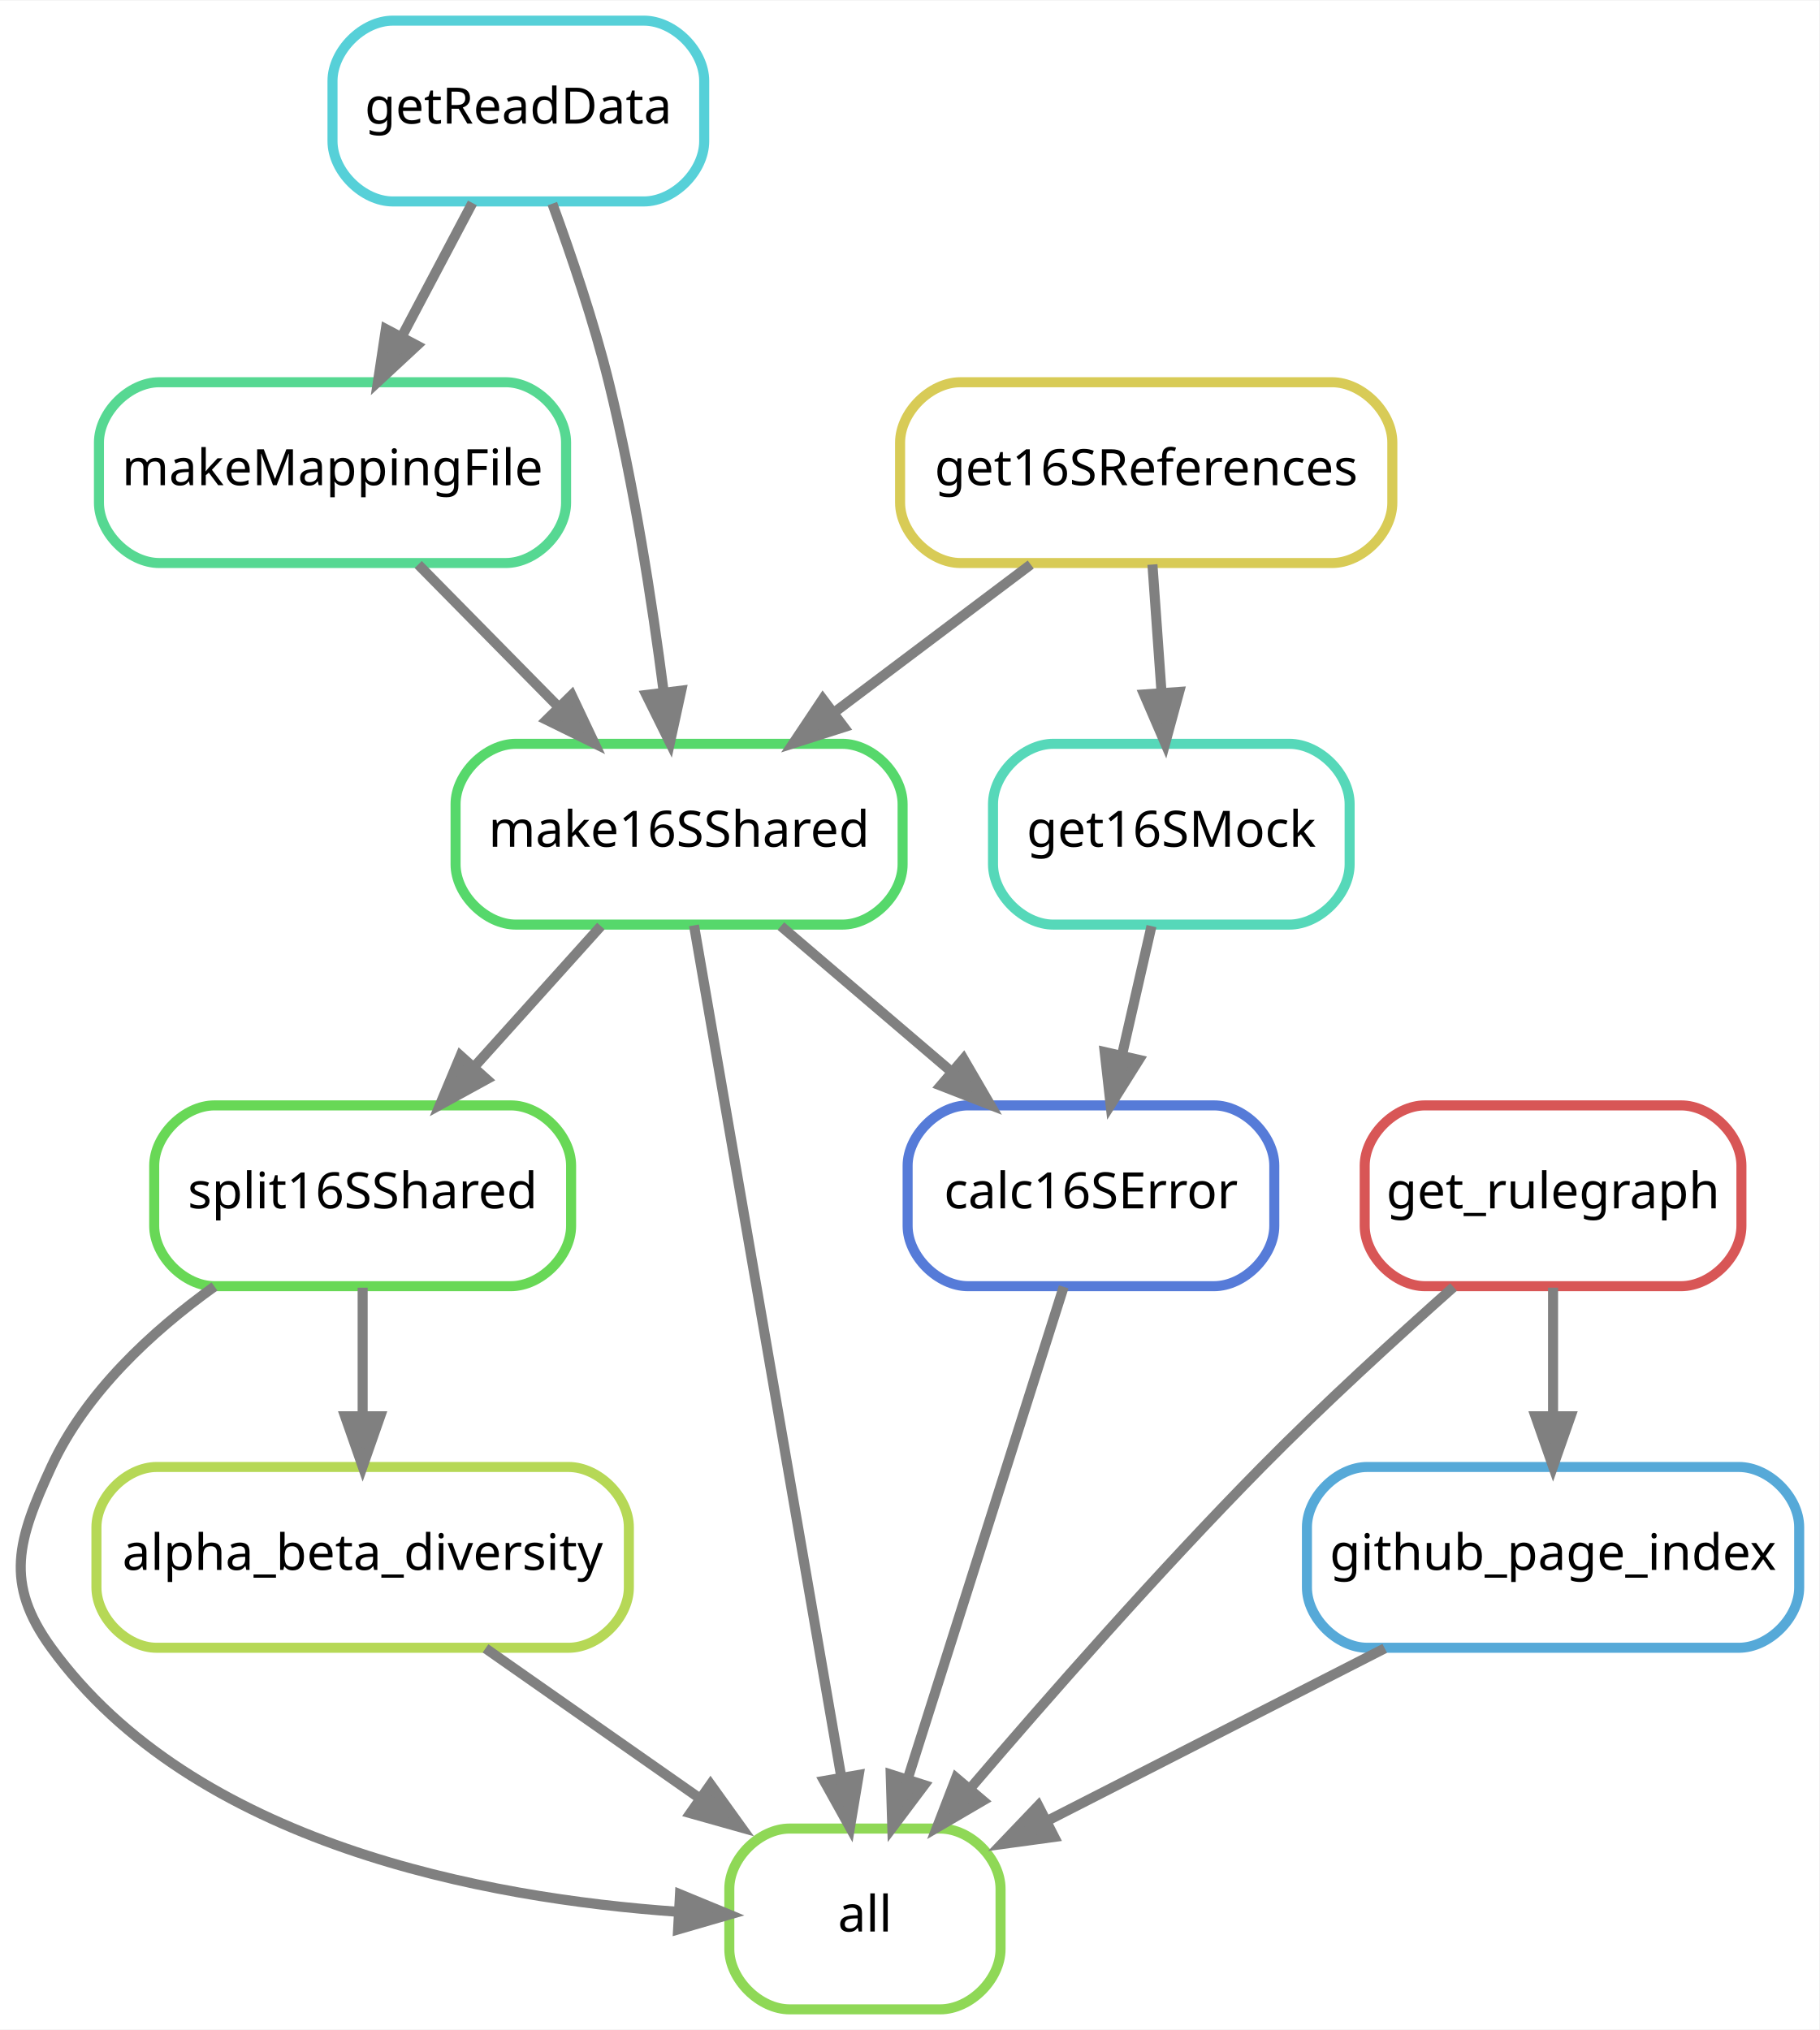
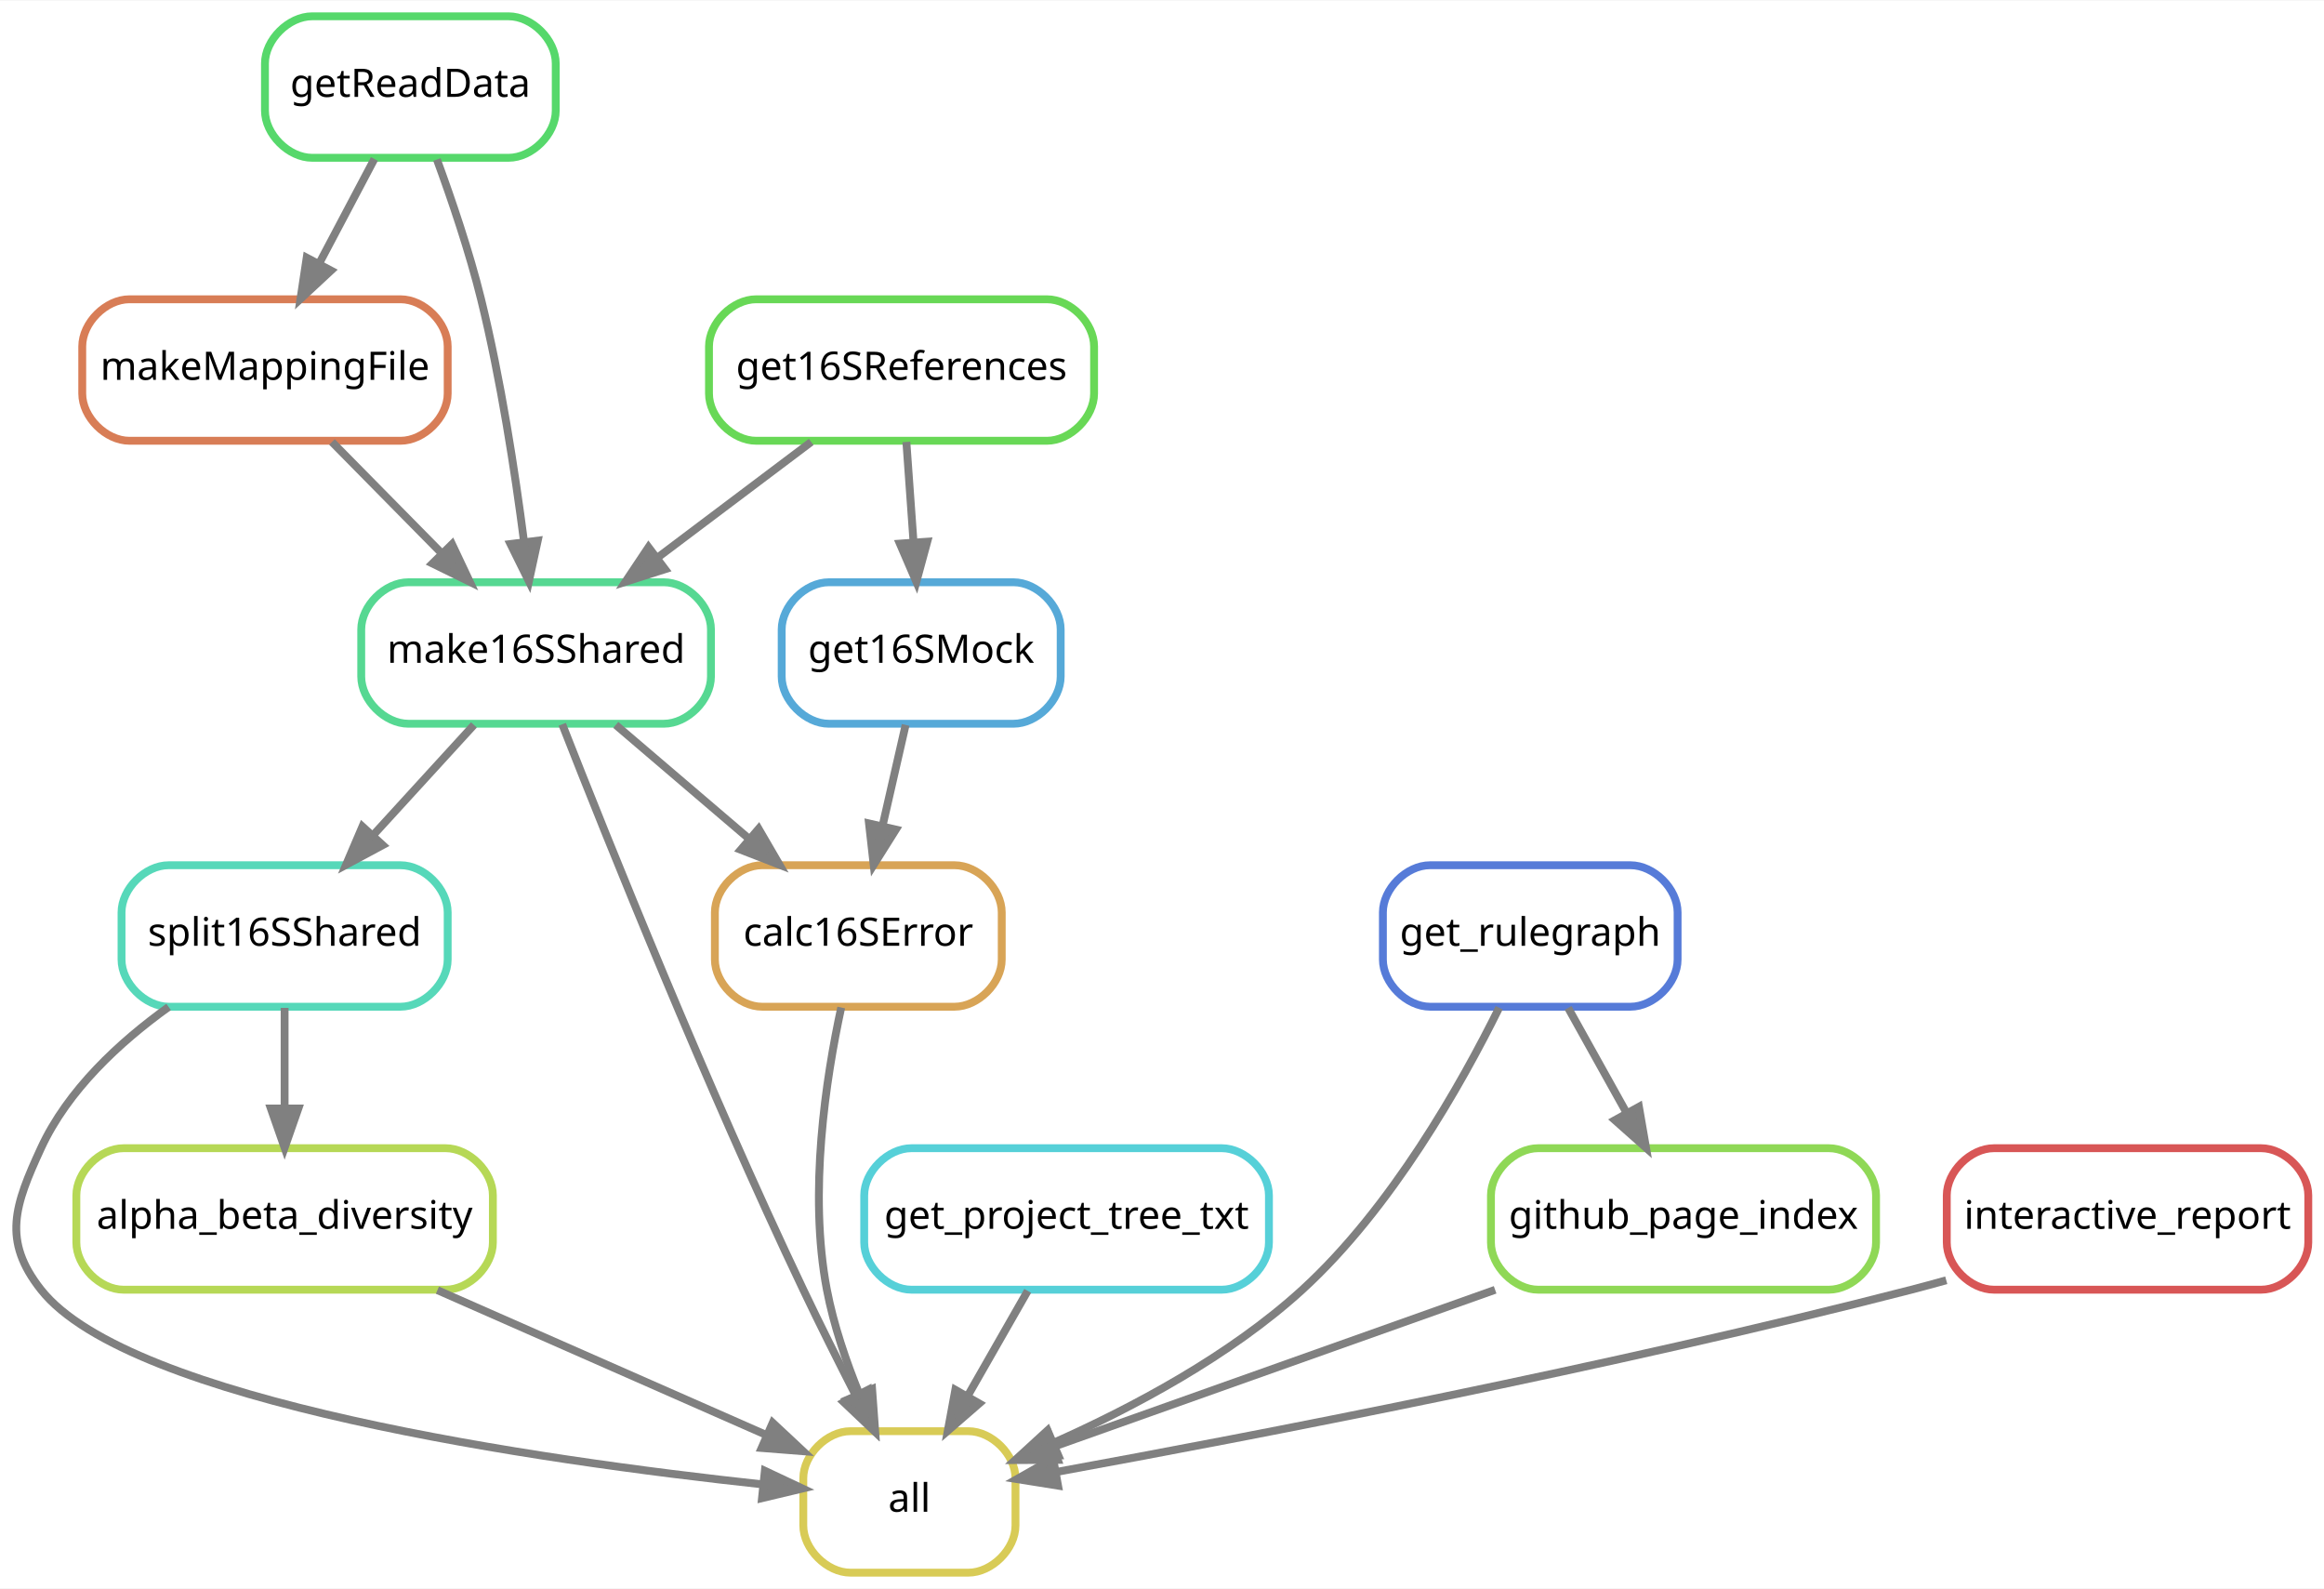
- <svg xmlns="http://www.w3.org/2000/svg" width="362pt" height="404pt" viewBox="0.00 0.00 362.20 404.00">
+ <svg xmlns="http://www.w3.org/2000/svg" width="591pt" height="404pt" viewBox="0.00 0.00 591.43 404.00">
  <g id="graph0" class="graph" transform="scale(1 1) rotate(0) translate(4 400)">
-     <polygon fill="white" stroke="none" points="-4,4 -4,-400 358.2,-400 358.2,4 -4,4" />
+     <polygon fill="white" stroke="none" points="-4,4 -4,-400 587.43,-400 587.43,4 -4,4" />
    <g id="node1" class="node">
-       <path fill="none" stroke="#8fd856" stroke-width="2" d="M183.2,-36C183.2,-36 153.2,-36 153.2,-36 147.2,-36 141.2,-30 141.2,-24 141.2,-24 141.2,-12 141.2,-12 141.2,-6 147.2,0 153.2,0 153.2,0 183.2,0 183.2,0 189.2,0 195.2,-6 195.2,-12 195.2,-12 195.2,-24 195.2,-24 195.2,-30 189.2,-36 183.2,-36" />
-       <text text-anchor="middle" x="168.2" y="-15.5" font-family="sans" font-size="10.00">all</text>
+       <path fill="none" stroke="#d8cb56" stroke-width="2" d="M242.43,-36C242.43,-36 212.43,-36 212.43,-36 206.43,-36 200.43,-30 200.43,-24 200.43,-24 200.43,-12 200.43,-12 200.43,-6 206.43,0 212.43,0 212.43,0 242.43,0 242.43,0 248.43,0 254.43,-6 254.43,-12 254.43,-12 254.43,-24 254.43,-24 254.43,-30 248.43,-36 242.43,-36" />
+       <text text-anchor="middle" x="227.43" y="-15.5" font-family="sans" font-size="10.00">all</text>
    </g>
    <g id="node2" class="node">
-       <path fill="none" stroke="#567bd8" stroke-width="2" d="M237.7,-180C237.7,-180 188.7,-180 188.7,-180 182.7,-180 176.7,-174 176.7,-168 176.7,-168 176.7,-156 176.7,-156 176.7,-150 182.7,-144 188.7,-144 188.7,-144 237.7,-144 237.7,-144 243.7,-144 249.7,-150 249.7,-156 249.7,-156 249.7,-168 249.7,-168 249.7,-174 243.7,-180 237.7,-180" />
-       <text text-anchor="middle" x="213.2" y="-159.5" font-family="sans" font-size="10.00">calc16SError</text>
+       <path fill="none" stroke="#d8a456" stroke-width="2" d="M238.93,-180C238.93,-180 189.93,-180 189.93,-180 183.93,-180 177.93,-174 177.93,-168 177.93,-168 177.93,-156 177.93,-156 177.93,-150 183.93,-144 189.93,-144 189.93,-144 238.93,-144 238.93,-144 244.93,-144 250.93,-150 250.93,-156 250.93,-156 250.93,-168 250.93,-168 250.93,-174 244.93,-180 238.93,-180" />
+       <text text-anchor="middle" x="214.43" y="-159.5" font-family="sans" font-size="10.00">calc16SError</text>
+     </g>
+     <g id="edge2" class="edge">
+       <path fill="none" stroke="grey" stroke-width="2" d="M210.08,-143.8C206.17,-125.77 201.71,-96.69 206.43,-72 208.13,-63.06 211.33,-53.7 214.72,-45.37" />
+       <polygon fill="grey" stroke="grey" stroke-width="2" points="217.94,-46.73 218.71,-36.17 211.52,-43.95 217.94,-46.73" />
+     </g>
+     <g id="node3" class="node">
+       <path fill="none" stroke="#56d892" stroke-width="2" d="M164.93,-252C164.93,-252 99.93,-252 99.93,-252 93.93,-252 87.93,-246 87.93,-240 87.93,-240 87.93,-228 87.93,-228 87.93,-222 93.93,-216 99.93,-216 99.93,-216 164.93,-216 164.93,-216 170.93,-216 176.93,-222 176.93,-228 176.93,-228 176.93,-240 176.93,-240 176.93,-246 170.93,-252 164.93,-252" />
+       <text text-anchor="middle" x="132.43" y="-231.5" font-family="sans" font-size="10.00">make16SShared</text>
+     </g>
+     <g id="edge6" class="edge">
+       <path fill="none" stroke="grey" stroke-width="2" d="M139.08,-215.86C150.72,-186.19 175.89,-123.5 200.43,-72 204.62,-63.19 209.4,-53.67 213.75,-45.16" />
+       <polygon fill="grey" stroke="grey" stroke-width="2" points="216.97,-46.56 218.44,-36.07 210.75,-43.36 216.97,-46.56" />
+     </g>
+     <g id="edge9" class="edge">
+       <path fill="none" stroke="grey" stroke-width="2" d="M152.7,-215.7C162.92,-206.97 175.49,-196.24 186.6,-186.75" />
+       <polygon fill="grey" stroke="grey" stroke-width="2" points="189.06,-189.26 194.39,-180.1 184.51,-183.94 189.06,-189.26" />
+     </g>
+     <g id="node8" class="node">
+       <path fill="none" stroke="#56d8b9" stroke-width="2" d="M97.93,-180C97.93,-180 38.93,-180 38.93,-180 32.93,-180 26.93,-174 26.93,-168 26.93,-168 26.93,-156 26.93,-156 26.93,-150 32.93,-144 38.93,-144 38.93,-144 97.93,-144 97.93,-144 103.93,-144 109.93,-150 109.93,-156 109.93,-156 109.93,-168 109.93,-168 109.93,-174 103.93,-180 97.93,-180" />
+       <text text-anchor="middle" x="68.43" y="-159.5" font-family="sans" font-size="10.00">split16SShared</text>
+     </g>
+     <g id="edge16" class="edge">
+       <path fill="none" stroke="grey" stroke-width="2" d="M116.61,-215.7C108.86,-207.22 99.39,-196.86 90.9,-187.58" />
+       <polygon fill="grey" stroke="grey" stroke-width="2" points="93.4,-185.12 84.06,-180.1 88.23,-189.85 93.4,-185.12" />
+     </g>
+     <g id="node4" class="node">
+       <path fill="none" stroke="#d87d56" stroke-width="2" d="M97.93,-324C97.93,-324 28.93,-324 28.93,-324 22.93,-324 16.93,-318 16.93,-312 16.93,-312 16.93,-300 16.93,-300 16.93,-294 22.93,-288 28.93,-288 28.93,-288 97.93,-288 97.93,-288 103.93,-288 109.93,-294 109.93,-300 109.93,-300 109.93,-312 109.93,-312 109.93,-318 103.93,-324 97.93,-324" />
+       <text text-anchor="middle" x="63.43" y="-303.5" font-family="sans" font-size="10.00">makeMappingFile</text>
+     </g>
+     <g id="edge11" class="edge">
+       <path fill="none" stroke="grey" stroke-width="2" d="M80.48,-287.7C88.92,-279.14 99.25,-268.66 108.47,-259.3" />
+       <polygon fill="grey" stroke="grey" stroke-width="2" points="111.04,-261.68 115.57,-252.1 106.05,-256.77 111.04,-261.68" />
+     </g>
+     <g id="node5" class="node">
+       <path fill="none" stroke="#56d86b" stroke-width="2" d="M125.43,-396C125.43,-396 75.43,-396 75.43,-396 69.43,-396 63.43,-390 63.43,-384 63.43,-384 63.43,-372 63.43,-372 63.43,-366 69.43,-360 75.43,-360 75.43,-360 125.43,-360 125.43,-360 131.43,-360 137.43,-366 137.43,-372 137.43,-372 137.43,-384 137.43,-384 137.43,-390 131.43,-396 125.43,-396" />
+       <text text-anchor="middle" x="100.43" y="-375.5" font-family="sans" font-size="10.00">getReadData</text>
+     </g>
+     <g id="edge13" class="edge">
+       <path fill="none" stroke="grey" stroke-width="2" d="M107.19,-359.56C110.95,-349.33 115.45,-336.08 118.43,-324 123.45,-303.63 127.05,-280.16 129.34,-262.45" />
+       <polygon fill="grey" stroke="grey" stroke-width="2" points="132.85,-262.59 130.6,-252.24 125.91,-261.73 132.85,-262.59" />
+     </g>
+     <g id="edge14" class="edge">
+       <path fill="none" stroke="grey" stroke-width="2" d="M91.28,-359.7C87.02,-351.64 81.87,-341.89 77.16,-332.98" />
+       <polygon fill="grey" stroke="grey" stroke-width="2" points="80.23,-331.31 72.47,-324.1 74.05,-334.58 80.23,-331.31" />
+     </g>
+     <g id="node6" class="node">
+       <path fill="none" stroke="#68d856" stroke-width="2" d="M262.43,-324C262.43,-324 188.43,-324 188.43,-324 182.43,-324 176.43,-318 176.43,-312 176.43,-312 176.43,-300 176.43,-300 176.43,-294 182.43,-288 188.43,-288 188.43,-288 262.43,-288 262.43,-288 268.43,-288 274.43,-294 274.43,-300 274.43,-300 274.43,-312 274.43,-312 274.43,-318 268.43,-324 262.43,-324" />
+       <text text-anchor="middle" x="225.43" y="-303.5" font-family="sans" font-size="10.00">get16SReferences</text>
+     </g>
+     <g id="edge12" class="edge">
+       <path fill="none" stroke="grey" stroke-width="2" d="M202.44,-287.7C190.61,-278.8 176.03,-267.82 163.25,-258.2" />
+       <polygon fill="grey" stroke="grey" stroke-width="2" points="165.25,-255.32 155.15,-252.1 161.04,-260.91 165.25,-255.32" />
+     </g>
+     <g id="node7" class="node">
+       <path fill="none" stroke="#56a9d8" stroke-width="2" d="M253.93,-252C253.93,-252 206.93,-252 206.93,-252 200.93,-252 194.93,-246 194.93,-240 194.93,-240 194.93,-228 194.93,-228 194.93,-222 200.93,-216 206.93,-216 206.93,-216 253.93,-216 253.93,-216 259.93,-216 265.93,-222 265.93,-228 265.93,-228 265.93,-240 265.93,-240 265.93,-246 259.93,-252 253.93,-252" />
+       <text text-anchor="middle" x="230.43" y="-231.5" font-family="sans" font-size="10.00">get16SMock</text>
+     </g>
+     <g id="edge15" class="edge">
+       <path fill="none" stroke="grey" stroke-width="2" d="M226.66,-287.7C227.21,-279.98 227.88,-270.71 228.49,-262.11" />
+       <polygon fill="grey" stroke="grey" stroke-width="2" points="231.98,-262.33 229.2,-252.1 225,-261.83 231.98,-262.33" />
+     </g>
+     <g id="edge10" class="edge">
+       <path fill="none" stroke="grey" stroke-width="2" d="M226.47,-215.7C224.71,-207.98 222.59,-198.71 220.62,-190.11" />
+       <polygon fill="grey" stroke="grey" stroke-width="2" points="223.98,-189.07 218.34,-180.1 217.15,-190.63 223.98,-189.07" />
    </g>
    <g id="edge5" class="edge">
-       <path fill="none" stroke="grey" stroke-width="2" d="M207.77,-143.87C200.07,-119.56 185.89,-74.82 176.76,-46.01" />
-       <polygon fill="grey" stroke="grey" stroke-width="2" points="180.01,-44.66 173.65,-36.19 173.33,-46.78 180.01,-44.66" />
+       <path fill="none" stroke="grey" stroke-width="2" d="M38.92,-143.94C26.44,-134.99 13.24,-122.79 6.43,-108 -0.27,-93.47 -3.48,-84.56 6.43,-72 28.91,-43.49 133.29,-28.58 190.19,-22.45" />
+       <polygon fill="grey" stroke="grey" stroke-width="2" points="190.65,-25.92 200.23,-21.41 189.92,-18.96 190.65,-25.92" />
    </g>
-     <g id="node3" class="node">
-       <path fill="none" stroke="#56d86b" stroke-width="2" d="M163.7,-252C163.7,-252 98.7,-252 98.7,-252 92.7,-252 86.7,-246 86.7,-240 86.7,-240 86.7,-228 86.7,-228 86.7,-222 92.7,-216 98.7,-216 98.7,-216 163.7,-216 163.7,-216 169.7,-216 175.7,-222 175.7,-228 175.7,-228 175.7,-240 175.7,-240 175.7,-246 169.7,-252 163.7,-252" />
-       <text text-anchor="middle" x="131.2" y="-231.5" font-family="sans" font-size="10.00">make16SShared</text>
+     <g id="node9" class="node">
+       <path fill="none" stroke="#b6d856" stroke-width="2" d="M109.43,-108C109.43,-108 27.43,-108 27.43,-108 21.43,-108 15.43,-102 15.43,-96 15.43,-96 15.43,-84 15.43,-84 15.43,-78 21.43,-72 27.43,-72 27.43,-72 109.43,-72 109.43,-72 115.43,-72 121.43,-78 121.43,-84 121.43,-84 121.43,-96 121.43,-96 121.43,-102 115.43,-108 109.43,-108" />
+       <text text-anchor="middle" x="68.43" y="-87.5" font-family="sans" font-size="10.00">alpha_beta_diversity</text>
+     </g>
+     <g id="edge17" class="edge">
+       <path fill="none" stroke="grey" stroke-width="2" d="M68.43,-143.7C68.43,-135.98 68.43,-126.71 68.43,-118.11" />
+       <polygon fill="grey" stroke="grey" stroke-width="2" points="71.93,-118.1 68.43,-108.1 64.93,-118.1 71.93,-118.1" />
+     </g>
+     <g id="edge3" class="edge">
+       <path fill="none" stroke="grey" stroke-width="2" d="M107.32,-71.88C132.92,-60.61 166.2,-45.96 191.23,-34.94" />
+       <polygon fill="grey" stroke="grey" stroke-width="2" points="192.64,-38.14 200.39,-30.9 189.82,-31.73 192.64,-38.14" />
+     </g>
+     <g id="node10" class="node">
+       <path fill="none" stroke="#56d0d8" stroke-width="2" d="M306.93,-108C306.93,-108 227.93,-108 227.93,-108 221.93,-108 215.93,-102 215.93,-96 215.93,-96 215.93,-84 215.93,-84 215.93,-78 221.93,-72 227.93,-72 227.93,-72 306.93,-72 306.93,-72 312.93,-72 318.93,-78 318.93,-84 318.93,-84 318.93,-96 318.93,-96 318.93,-102 312.93,-108 306.93,-108" />
+       <text text-anchor="middle" x="267.43" y="-87.5" font-family="sans" font-size="10.00">get_project_tree_txt</text>
+     </g>
+     <g id="edge7" class="edge">
+       <path fill="none" stroke="grey" stroke-width="2" d="M257.54,-71.7C252.94,-63.64 247.37,-53.89 242.27,-44.98" />
+       <polygon fill="grey" stroke="grey" stroke-width="2" points="245.2,-43.05 237.2,-36.1 239.12,-46.52 245.2,-43.05" />
+     </g>
+     <g id="node11" class="node">
+       <path fill="none" stroke="#567bd8" stroke-width="2" d="M410.93,-180C410.93,-180 359.93,-180 359.93,-180 353.93,-180 347.93,-174 347.93,-168 347.93,-168 347.93,-156 347.93,-156 347.93,-150 353.93,-144 359.93,-144 359.93,-144 410.93,-144 410.93,-144 416.93,-144 422.93,-150 422.93,-156 422.93,-156 422.93,-168 422.93,-168 422.93,-174 416.93,-180 410.93,-180" />
+       <text text-anchor="middle" x="385.43" y="-159.5" font-family="sans" font-size="10.00">get_rulegraph</text>
+     </g>
+     <g id="edge8" class="edge">
+       <path fill="none" stroke="grey" stroke-width="2" d="M377.52,-143.74C367.92,-124.32 350.16,-92.77 327.43,-72 309.02,-55.18 284.29,-42.01 264.03,-33.01" />
+       <polygon fill="grey" stroke="grey" stroke-width="2" points="265.35,-29.77 254.78,-29.05 262.59,-36.2 265.35,-29.77" />
+     </g>
+     <g id="node13" class="node">
+       <path fill="none" stroke="#8fd856" stroke-width="2" d="M461.43,-108C461.43,-108 387.43,-108 387.43,-108 381.43,-108 375.43,-102 375.43,-96 375.43,-96 375.43,-84 375.43,-84 375.43,-78 381.43,-72 387.43,-72 387.43,-72 461.43,-72 461.43,-72 467.43,-72 473.43,-78 473.43,-84 473.43,-84 473.43,-96 473.43,-96 473.43,-102 467.43,-108 461.43,-108" />
+       <text text-anchor="middle" x="424.43" y="-87.5" font-family="sans" font-size="10.00">github_page_index</text>
+     </g>
+     <g id="edge18" class="edge">
+       <path fill="none" stroke="grey" stroke-width="2" d="M395.07,-143.7C399.55,-135.64 404.99,-125.89 409.95,-116.98" />
+       <polygon fill="grey" stroke="grey" stroke-width="2" points="413.09,-118.54 414.9,-108.1 406.97,-115.14 413.09,-118.54" />
+     </g>
+     <g id="node12" class="node">
+       <path fill="none" stroke="#d85656" stroke-width="2" d="M571.43,-108C571.43,-108 503.43,-108 503.43,-108 497.43,-108 491.43,-102 491.43,-96 491.43,-96 491.43,-84 491.43,-84 491.43,-78 497.43,-72 503.43,-72 503.43,-72 571.43,-72 571.43,-72 577.43,-72 583.43,-78 583.43,-84 583.43,-84 583.43,-96 583.43,-96 583.43,-102 577.43,-108 571.43,-108" />
+       <text text-anchor="middle" x="537.43" y="-87.5" font-family="sans" font-size="10.00">interactive_report</text>
+     </g>
+     <g id="edge1" class="edge">
+       <path fill="none" stroke="grey" stroke-width="2" d="M491.3,-74.4C488.31,-73.56 485.33,-72.75 482.43,-72 405.78,-52.24 314.73,-34.72 264.8,-25.62" />
+       <polygon fill="grey" stroke="grey" stroke-width="2" points="265.26,-22.14 254.79,-23.81 264.01,-29.03 265.26,-22.14" />
    </g>
    <g id="edge4" class="edge">
-       <path fill="none" stroke="grey" stroke-width="2" d="M134.17,-215.85C140.58,-178.75 155.79,-90.81 163.52,-46.1" />
-       <polygon fill="grey" stroke="grey" stroke-width="2" points="166.97,-46.68 165.22,-36.23 160.07,-45.49 166.97,-46.68" />
-     </g>
-     <g id="edge8" class="edge">
-       <path fill="none" stroke="grey" stroke-width="2" d="M151.47,-215.7C161.7,-206.97 174.26,-196.24 185.38,-186.75" />
-       <polygon fill="grey" stroke="grey" stroke-width="2" points="187.83,-189.26 193.16,-180.1 183.29,-183.94 187.83,-189.26" />
-     </g>
-     <g id="node8" class="node">
-       <path fill="none" stroke="#68d856" stroke-width="2" d="M97.7,-180C97.7,-180 38.7,-180 38.7,-180 32.7,-180 26.7,-174 26.7,-168 26.7,-168 26.7,-156 26.7,-156 26.7,-150 32.7,-144 38.7,-144 38.7,-144 97.7,-144 97.7,-144 103.7,-144 109.7,-150 109.7,-156 109.7,-156 109.7,-168 109.7,-168 109.7,-174 103.7,-180 97.7,-180" />
-       <text text-anchor="middle" x="68.2" y="-159.5" font-family="sans" font-size="10.00">split16SShared</text>
-     </g>
-     <g id="edge14" class="edge">
-       <path fill="none" stroke="grey" stroke-width="2" d="M115.63,-215.7C108,-207.22 98.68,-196.86 90.33,-187.58" />
-       <polygon fill="grey" stroke="grey" stroke-width="2" points="92.89,-185.2 83.59,-180.1 87.68,-189.88 92.89,-185.2" />
-     </g>
-     <g id="node4" class="node">
-       <path fill="none" stroke="#56d892" stroke-width="2" d="M96.7,-324C96.7,-324 27.7,-324 27.7,-324 21.7,-324 15.7,-318 15.7,-312 15.7,-312 15.7,-300 15.7,-300 15.7,-294 21.7,-288 27.7,-288 27.7,-288 96.7,-288 96.7,-288 102.7,-288 108.7,-294 108.7,-300 108.7,-300 108.7,-312 108.7,-312 108.7,-318 102.7,-324 96.7,-324" />
-       <text text-anchor="middle" x="62.2" y="-303.5" font-family="sans" font-size="10.00">makeMappingFile</text>
-     </g>
-     <g id="edge10" class="edge">
-       <path fill="none" stroke="grey" stroke-width="2" d="M79.26,-287.7C87.7,-279.14 98.03,-268.66 107.24,-259.3" />
-       <polygon fill="grey" stroke="grey" stroke-width="2" points="109.81,-261.68 114.34,-252.1 104.83,-256.77 109.81,-261.68" />
-     </g>
-     <g id="node5" class="node">
-       <path fill="none" stroke="#56d0d8" stroke-width="2" d="M124.2,-396C124.2,-396 74.2,-396 74.2,-396 68.2,-396 62.2,-390 62.2,-384 62.2,-384 62.2,-372 62.2,-372 62.2,-366 68.2,-360 74.2,-360 74.2,-360 124.2,-360 124.2,-360 130.2,-360 136.2,-366 136.2,-372 136.2,-372 136.2,-384 136.2,-384 136.2,-390 130.2,-396 124.2,-396" />
-       <text text-anchor="middle" x="99.2" y="-375.5" font-family="sans" font-size="10.00">getReadData</text>
-     </g>
-     <g id="edge11" class="edge">
-       <path fill="none" stroke="grey" stroke-width="2" d="M105.97,-359.56C109.72,-349.33 114.22,-336.08 117.2,-324 122.22,-303.63 125.83,-280.16 128.12,-262.45" />
-       <polygon fill="grey" stroke="grey" stroke-width="2" points="131.63,-262.59 129.38,-252.24 124.68,-261.73 131.63,-262.59" />
-     </g>
-     <g id="edge12" class="edge">
-       <path fill="none" stroke="grey" stroke-width="2" d="M90.05,-359.7C85.8,-351.64 80.65,-341.89 75.93,-332.98" />
-       <polygon fill="grey" stroke="grey" stroke-width="2" points="79.01,-331.31 71.24,-324.1 72.82,-334.58 79.01,-331.31" />
-     </g>
-     <g id="node6" class="node">
-       <path fill="none" stroke="#d8cb56" stroke-width="2" d="M261.2,-324C261.2,-324 187.2,-324 187.2,-324 181.2,-324 175.2,-318 175.2,-312 175.2,-312 175.2,-300 175.2,-300 175.2,-294 181.2,-288 187.2,-288 187.2,-288 261.2,-288 261.2,-288 267.2,-288 273.2,-294 273.2,-300 273.2,-300 273.2,-312 273.2,-312 273.2,-318 267.2,-324 261.2,-324" />
-       <text text-anchor="middle" x="224.2" y="-303.5" font-family="sans" font-size="10.00">get16SReferences</text>
-     </g>
-     <g id="edge9" class="edge">
-       <path fill="none" stroke="grey" stroke-width="2" d="M201.21,-287.7C189.39,-278.8 174.81,-267.82 162.02,-258.2" />
-       <polygon fill="grey" stroke="grey" stroke-width="2" points="164.02,-255.32 153.93,-252.1 159.81,-260.91 164.02,-255.32" />
-     </g>
-     <g id="node7" class="node">
-       <path fill="none" stroke="#56d8b9" stroke-width="2" d="M252.7,-252C252.7,-252 205.7,-252 205.7,-252 199.7,-252 193.7,-246 193.7,-240 193.7,-240 193.7,-228 193.7,-228 193.7,-222 199.7,-216 205.7,-216 205.7,-216 252.7,-216 252.7,-216 258.7,-216 264.7,-222 264.7,-228 264.7,-228 264.7,-240 264.7,-240 264.7,-246 258.7,-252 252.7,-252" />
-       <text text-anchor="middle" x="229.2" y="-231.5" font-family="sans" font-size="10.00">get16SMock</text>
-     </g>
-     <g id="edge13" class="edge">
-       <path fill="none" stroke="grey" stroke-width="2" d="M225.44,-287.7C225.99,-279.98 226.65,-270.71 227.26,-262.11" />
-       <polygon fill="grey" stroke="grey" stroke-width="2" points="230.76,-262.33 227.98,-252.1 223.78,-261.83 230.76,-262.33" />
-     </g>
-     <g id="edge7" class="edge">
-       <path fill="none" stroke="grey" stroke-width="2" d="M225.25,-215.7C223.48,-207.98 221.36,-198.71 219.4,-190.11" />
-       <polygon fill="grey" stroke="grey" stroke-width="2" points="222.75,-189.07 217.11,-180.1 215.93,-190.63 222.75,-189.07" />
-     </g>
-     <g id="edge3" class="edge">
-       <path fill="none" stroke="grey" stroke-width="2" d="M38.7,-143.94C26.22,-134.99 13.02,-122.79 6.2,-108 -0.49,-93.47 -3.19,-84.95 6.2,-72 34.54,-32.91 92.56,-22.12 130.92,-19.43" />
-       <polygon fill="grey" stroke="grey" stroke-width="2" points="131.38,-22.91 141.17,-18.87 131,-15.92 131.38,-22.91" />
-     </g>
-     <g id="node9" class="node">
-       <path fill="none" stroke="#b6d856" stroke-width="2" d="M109.2,-108C109.2,-108 27.2,-108 27.2,-108 21.2,-108 15.2,-102 15.2,-96 15.2,-96 15.2,-84 15.2,-84 15.2,-78 21.2,-72 27.2,-72 27.2,-72 109.2,-72 109.2,-72 115.2,-72 121.2,-78 121.2,-84 121.2,-84 121.2,-96 121.2,-96 121.2,-102 115.2,-108 109.2,-108" />
-       <text text-anchor="middle" x="68.2" y="-87.5" font-family="sans" font-size="10.00">alpha_beta_diversity</text>
-     </g>
-     <g id="edge15" class="edge">
-       <path fill="none" stroke="grey" stroke-width="2" d="M68.2,-143.7C68.2,-135.98 68.2,-126.71 68.2,-118.11" />
-       <polygon fill="grey" stroke="grey" stroke-width="2" points="71.7,-118.1 68.2,-108.1 64.7,-118.1 71.7,-118.1" />
-     </g>
-     <g id="edge2" class="edge">
-       <path fill="none" stroke="grey" stroke-width="2" d="M92.66,-71.88C105.5,-62.89 121.4,-51.76 135.3,-42.03" />
-       <polygon fill="grey" stroke="grey" stroke-width="2" points="137.46,-44.79 143.64,-36.19 133.44,-39.06 137.46,-44.79" />
-     </g>
-     <g id="node10" class="node">
-       <path fill="none" stroke="#d85656" stroke-width="2" d="M330.7,-180C330.7,-180 279.7,-180 279.7,-180 273.7,-180 267.7,-174 267.7,-168 267.7,-168 267.7,-156 267.7,-156 267.7,-150 273.7,-144 279.7,-144 279.7,-144 330.7,-144 330.7,-144 336.7,-144 342.7,-150 342.7,-156 342.7,-156 342.7,-168 342.7,-168 342.7,-174 336.7,-180 330.7,-180" />
-       <text text-anchor="middle" x="305.2" y="-159.5" font-family="sans" font-size="10.00">get_rulegraph</text>
-     </g>
-     <g id="edge1" class="edge">
-       <path fill="none" stroke="grey" stroke-width="2" d="M285.39,-143.83C273.96,-133.68 259.46,-120.43 247.2,-108 226.7,-87.2 204.75,-62.24 189.21,-44.05" />
-       <polygon fill="grey" stroke="grey" stroke-width="2" points="191.69,-41.56 182.54,-36.21 186.35,-46.09 191.69,-41.56" />
-     </g>
-     <g id="node11" class="node">
-       <path fill="none" stroke="#56a9d8" stroke-width="2" d="M342.2,-108C342.2,-108 268.2,-108 268.2,-108 262.2,-108 256.2,-102 256.2,-96 256.2,-96 256.2,-84 256.2,-84 256.2,-78 262.2,-72 268.2,-72 268.2,-72 342.2,-72 342.2,-72 348.2,-72 354.2,-78 354.2,-84 354.2,-84 354.2,-96 354.2,-96 354.2,-102 348.2,-108 342.2,-108" />
-       <text text-anchor="middle" x="305.2" y="-87.5" font-family="sans" font-size="10.00">github_page_index</text>
-     </g>
-     <g id="edge16" class="edge">
-       <path fill="none" stroke="grey" stroke-width="2" d="M305.2,-143.7C305.2,-135.98 305.2,-126.71 305.2,-118.11" />
-       <polygon fill="grey" stroke="grey" stroke-width="2" points="308.7,-118.1 305.2,-108.1 301.7,-118.1 308.7,-118.1" />
-     </g>
-     <g id="edge6" class="edge">
-       <path fill="none" stroke="grey" stroke-width="2" d="M271.69,-71.88C251.35,-61.49 225.4,-48.22 204.57,-37.58" />
-       <polygon fill="grey" stroke="grey" stroke-width="2" points="205.89,-34.33 195.4,-32.9 202.71,-40.56 205.89,-34.33" />
+       <path fill="none" stroke="grey" stroke-width="2" d="M376.49,-71.97C341.96,-59.7 296.05,-43.38 264.35,-32.12" />
+       <polygon fill="grey" stroke="grey" stroke-width="2" points="265.19,-28.7 254.59,-28.65 262.84,-35.3 265.19,-28.7" />
    </g>
  </g>
</svg>
